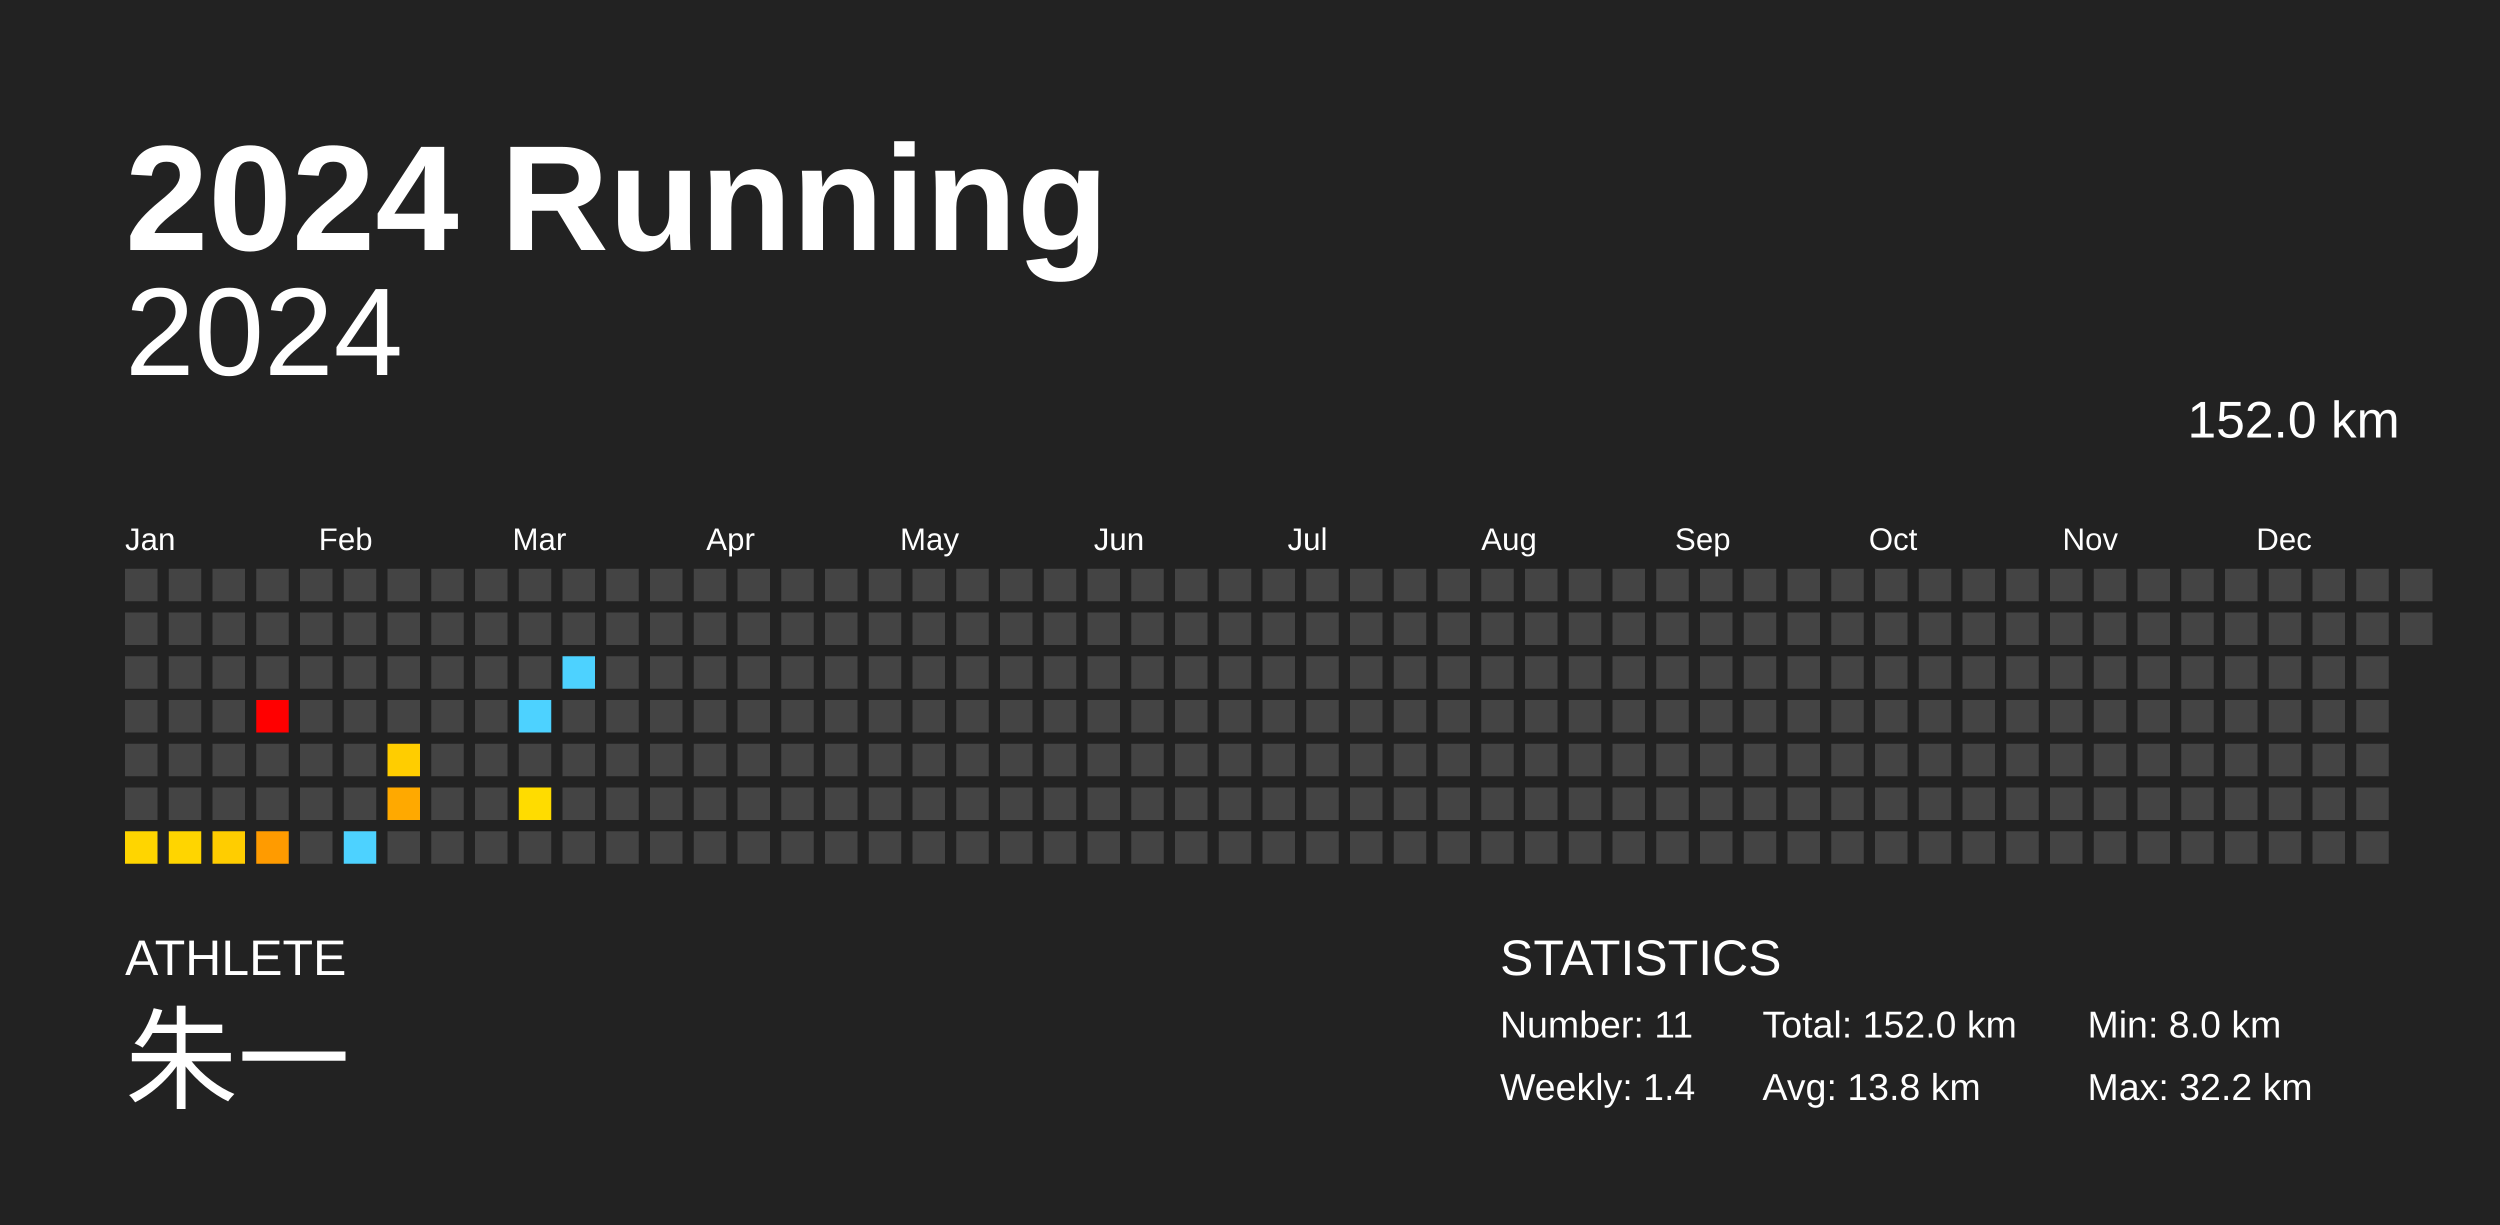
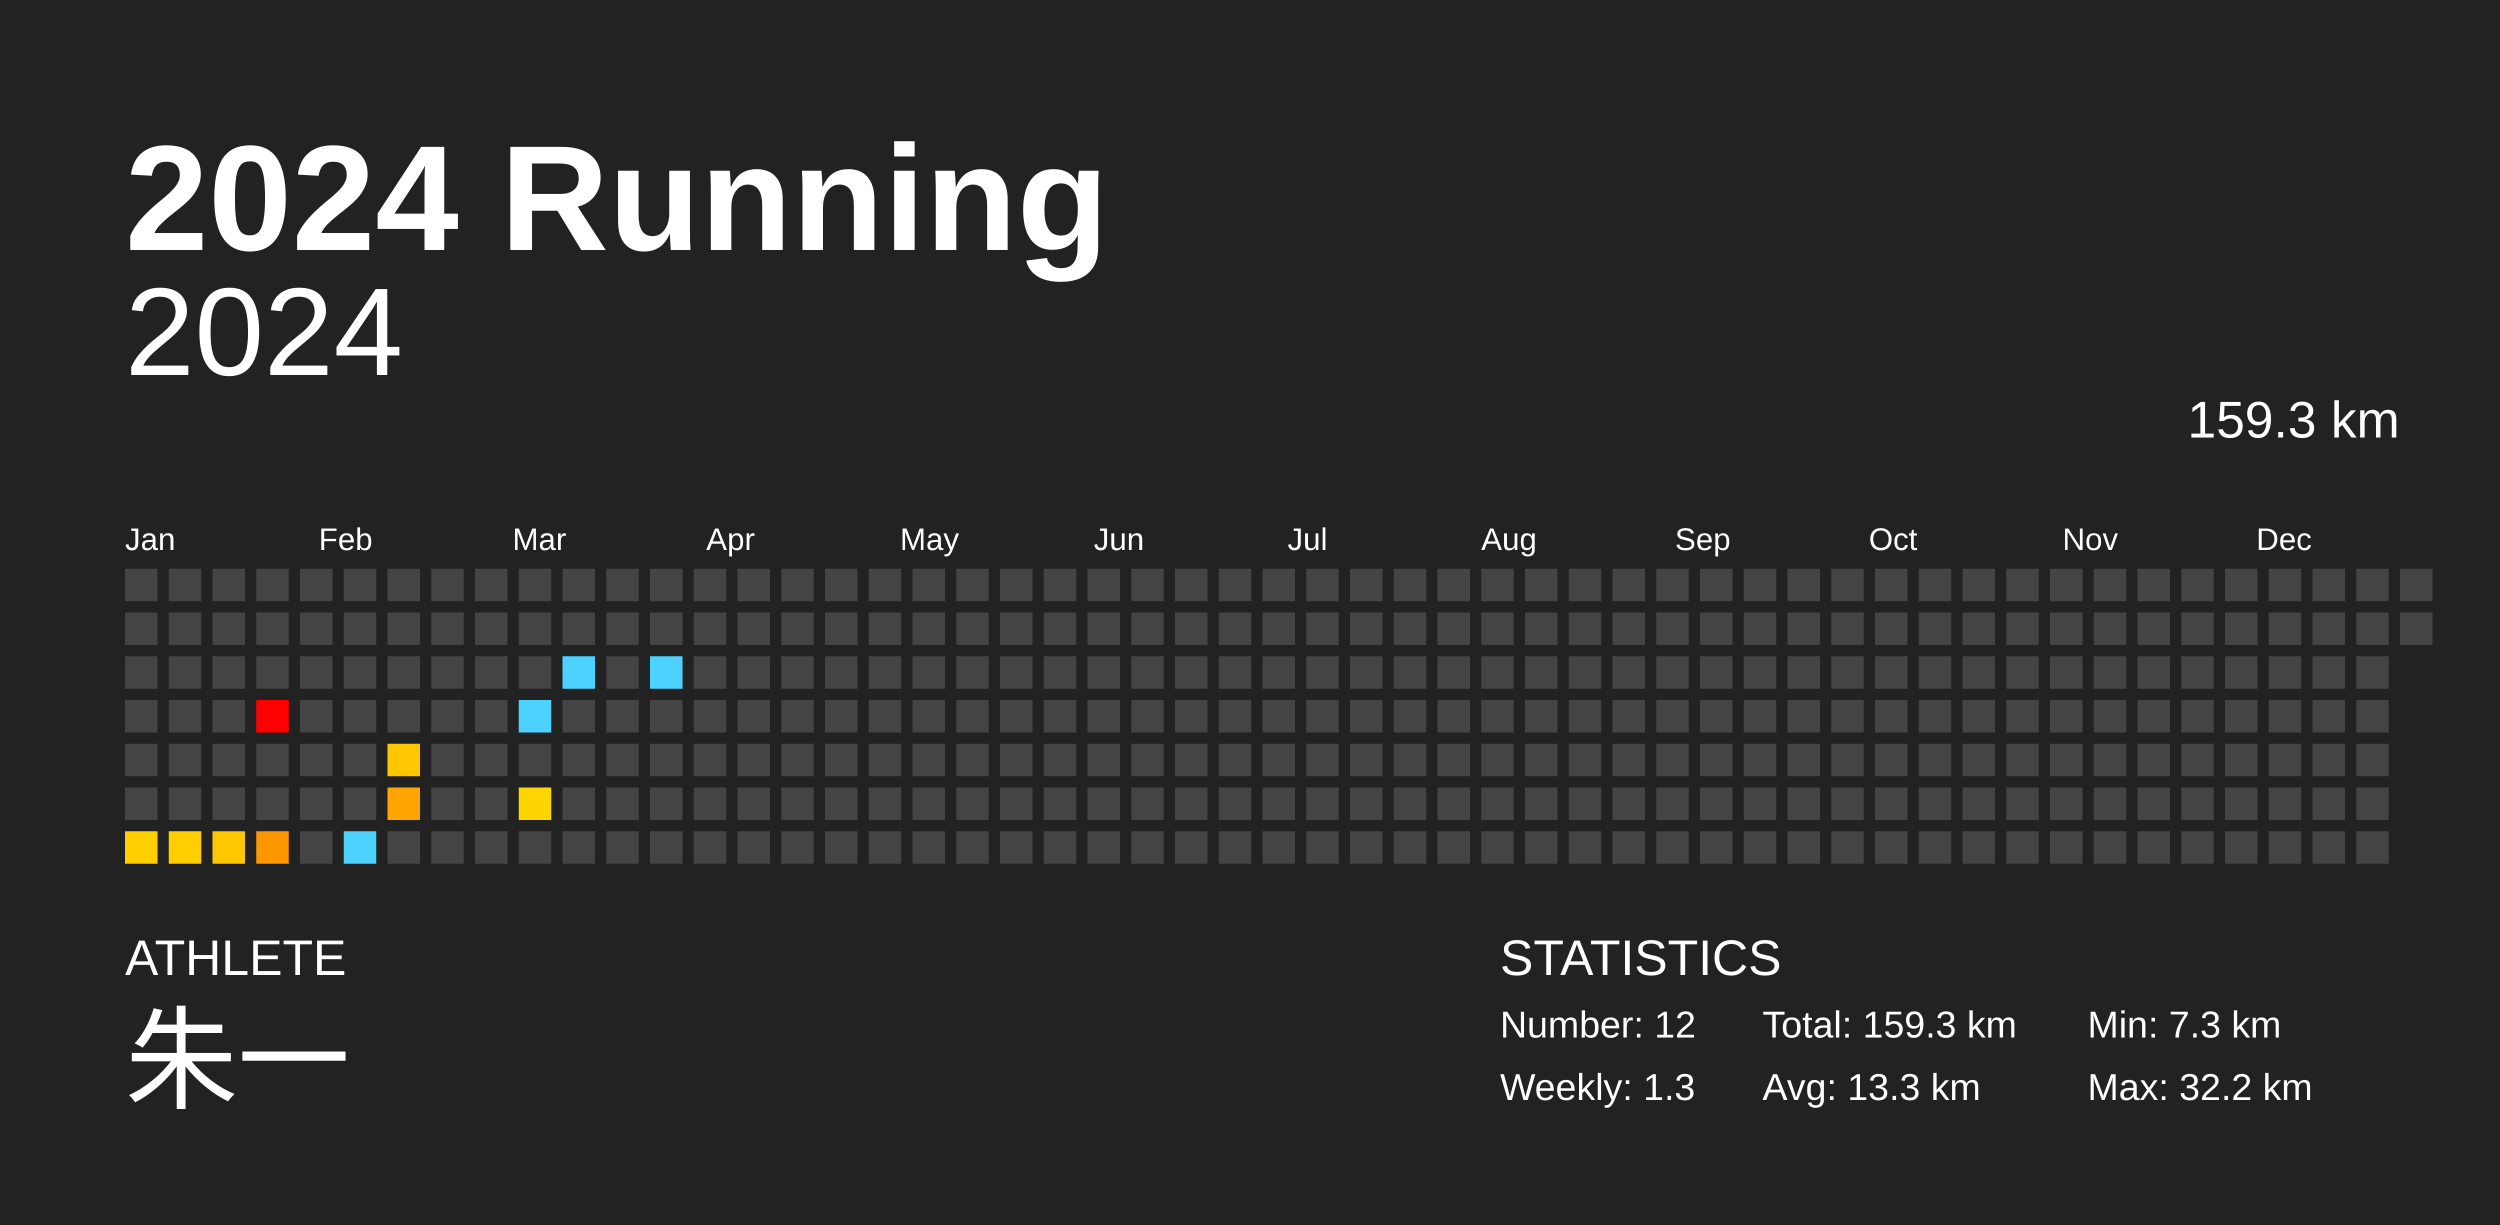
<svg xmlns="http://www.w3.org/2000/svg" baseProfile="full" height="98mm" version="1.1" viewBox="0,0,200,98" width="200mm">
  <defs />
  <rect fill="#222222" height="98" width="200" x="0" y="0" />
  <text fill="#FFFFFF" style="font-size:12px; font-family:Arial; font-weight:bold;" x="10" y="20">2024 Running</text>
  <text fill="#FFFFFF" style="font-size:4px; font-family:Arial" x="10" y="78">ATHLETE</text>
  <text fill="#FFFFFF" style="font-size:9px; font-family:Arial" x="10" y="88">朱一</text>
  <text fill="#FFFFFF" style="font-size:4px; font-family:Arial" x="120" y="78">STATISTICS</text>
-   <text fill="#FFFFFF" style="font-size:3px; font-family:Arial" x="120" y="83">Number: 11</text>
-   <text fill="#FFFFFF" style="font-size:3px; font-family:Arial" x="120" y="88">Weekly: 1.4</text>
-   <text fill="#FFFFFF" style="font-size:3px; font-family:Arial" x="141" y="83">Total: 152.0 km</text>
-   <text fill="#FFFFFF" style="font-size:3px; font-family:Arial" x="141" y="88">Avg: 13.8 km</text>
-   <text fill="#FFFFFF" style="font-size:3px; font-family:Arial" x="167" y="83">Min: 8.0 km</text>
+   <text fill="#FFFFFF" style="font-size:3px; font-family:Arial" x="120" y="83">Number: 12</text>
+   <text fill="#FFFFFF" style="font-size:3px; font-family:Arial" x="120" y="88">Weekly: 1.3</text>
+   <text fill="#FFFFFF" style="font-size:3px; font-family:Arial" x="141" y="83">Total: 159.3 km</text>
+   <text fill="#FFFFFF" style="font-size:3px; font-family:Arial" x="141" y="88">Avg: 13.3 km</text>
+   <text fill="#FFFFFF" style="font-size:3px; font-family:Arial" x="167" y="83">Min: 7.3 km</text>
  <text fill="#FFFFFF" style="font-size:3px; font-family:Arial" x="167" y="88">Max: 32.2 km</text>
  <text alignment-baseline="hanging" fill="#FFFFFF" style="font-size:10.0px; font-family:Arial;" x="10" y="30">2024</text>
-   <text alignment-baseline="hanging" fill="#FFFFFF" style="font-size:4.125px; font-family:Arial;" x="175" y="35">152.0 km</text>
+   <text alignment-baseline="hanging" fill="#FFFFFF" style="font-size:4.125px; font-family:Arial;" x="175" y="35">159.3 km</text>
  <text fill="#FFFFFF" style="font-size:2.5px; font-family:Arial" x="10.0" y="44">Jan</text>
  <text fill="#FFFFFF" style="font-size:2.5px; font-family:Arial" x="25.5" y="44">Feb</text>
  <text fill="#FFFFFF" style="font-size:2.5px; font-family:Arial" x="41.0" y="44">Mar</text>
  <text fill="#FFFFFF" style="font-size:2.5px; font-family:Arial" x="56.5" y="44">Apr</text>
  <text fill="#FFFFFF" style="font-size:2.5px; font-family:Arial" x="72.0" y="44">May</text>
  <text fill="#FFFFFF" style="font-size:2.5px; font-family:Arial" x="87.5" y="44">Jun</text>
  <text fill="#FFFFFF" style="font-size:2.5px; font-family:Arial" x="103.0" y="44">Jul</text>
  <text fill="#FFFFFF" style="font-size:2.5px; font-family:Arial" x="118.5" y="44">Aug</text>
  <text fill="#FFFFFF" style="font-size:2.5px; font-family:Arial" x="134.0" y="44">Sep</text>
  <text fill="#FFFFFF" style="font-size:2.5px; font-family:Arial" x="149.5" y="44">Oct</text>
  <text fill="#FFFFFF" style="font-size:2.5px; font-family:Arial" x="165.0" y="44">Nov</text>
  <text fill="#FFFFFF" style="font-size:2.5px; font-family:Arial" x="180.5" y="44">Dec</text>
  <rect fill="#444444" height="2.6" width="2.6" x="10.0" y="45.5" />
  <rect fill="#444444" height="2.6" width="2.6" x="10.0" y="49.0" />
  <rect fill="#444444" height="2.6" width="2.6" x="10.0" y="52.5" />
  <rect fill="#444444" height="2.6" width="2.6" x="10.0" y="56.0" />
  <rect fill="#444444" height="2.6" width="2.6" x="10.0" y="59.5" />
  <rect fill="#444444" height="2.6" width="2.6" x="10.0" y="63.0" />
-   <rect fill="#ffd500" height="2.6" width="2.6" x="10.0" y="66.5" />
+   <rect fill="#ffcf00" height="2.6" width="2.6" x="10.0" y="66.5" />
  <rect fill="#444444" height="2.6" width="2.6" x="13.5" y="45.5" />
  <rect fill="#444444" height="2.6" width="2.6" x="13.5" y="49.0" />
  <rect fill="#444444" height="2.6" width="2.6" x="13.5" y="52.5" />
  <rect fill="#444444" height="2.6" width="2.6" x="13.5" y="56.0" />
  <rect fill="#444444" height="2.6" width="2.6" x="13.5" y="59.5" />
  <rect fill="#444444" height="2.6" width="2.6" x="13.5" y="63.0" />
-   <rect fill="#ffd500" height="2.6" width="2.6" x="13.5" y="66.5" />
+   <rect fill="#ffcf00" height="2.6" width="2.6" x="13.5" y="66.5" />
  <rect fill="#444444" height="2.6" width="2.6" x="17.0" y="45.5" />
  <rect fill="#444444" height="2.6" width="2.6" x="17.0" y="49.0" />
  <rect fill="#444444" height="2.6" width="2.6" x="17.0" y="52.5" />
  <rect fill="#444444" height="2.6" width="2.6" x="17.0" y="56.0" />
  <rect fill="#444444" height="2.6" width="2.6" x="17.0" y="59.5" />
  <rect fill="#444444" height="2.6" width="2.6" x="17.0" y="63.0" />
-   <rect fill="#ffcd00" height="2.6" width="2.6" x="17.0" y="66.5" />
+   <rect fill="#ffc700" height="2.6" width="2.6" x="17.0" y="66.5" />
  <rect fill="#444444" height="2.6" width="2.6" x="20.5" y="45.5" />
  <rect fill="#444444" height="2.6" width="2.6" x="20.5" y="49.0" />
  <rect fill="#444444" height="2.6" width="2.6" x="20.5" y="52.5" />
  <rect fill="red" height="2.6" width="2.6" x="20.5" y="56.0" />
  <rect fill="#444444" height="2.6" width="2.6" x="20.5" y="59.5" />
  <rect fill="#444444" height="2.6" width="2.6" x="20.5" y="63.0" />
-   <rect fill="#ff9b00" height="2.6" width="2.6" x="20.5" y="66.5" />
+   <rect fill="#ff9700" height="2.6" width="2.6" x="20.5" y="66.5" />
  <rect fill="#444444" height="2.6" width="2.6" x="24.0" y="45.5" />
  <rect fill="#444444" height="2.6" width="2.6" x="24.0" y="49.0" />
  <rect fill="#444444" height="2.6" width="2.6" x="24.0" y="52.5" />
  <rect fill="#444444" height="2.6" width="2.6" x="24.0" y="56.0" />
  <rect fill="#444444" height="2.6" width="2.6" x="24.0" y="59.5" />
  <rect fill="#444444" height="2.6" width="2.6" x="24.0" y="63.0" />
  <rect fill="#444444" height="2.6" width="2.6" x="24.0" y="66.5" />
  <rect fill="#444444" height="2.6" width="2.6" x="27.5" y="45.5" />
  <rect fill="#444444" height="2.6" width="2.6" x="27.5" y="49.0" />
  <rect fill="#444444" height="2.6" width="2.6" x="27.5" y="52.5" />
  <rect fill="#444444" height="2.6" width="2.6" x="27.5" y="56.0" />
  <rect fill="#444444" height="2.6" width="2.6" x="27.5" y="59.5" />
  <rect fill="#444444" height="2.6" width="2.6" x="27.5" y="63.0" />
  <rect fill="#4dd2ff" height="2.6" width="2.6" x="27.5" y="66.5" />
  <rect fill="#444444" height="2.6" width="2.6" x="31.0" y="45.5" />
  <rect fill="#444444" height="2.6" width="2.6" x="31.0" y="49.0" />
  <rect fill="#444444" height="2.6" width="2.6" x="31.0" y="52.5" />
  <rect fill="#444444" height="2.6" width="2.6" x="31.0" y="56.0" />
-   <rect fill="#ffcd00" height="2.6" width="2.6" x="31.0" y="59.5" />
-   <rect fill="#ffa900" height="2.6" width="2.6" x="31.0" y="63.0" />
+   <rect fill="#ffc700" height="2.6" width="2.6" x="31.0" y="59.5" />
+   <rect fill="#ffa400" height="2.6" width="2.6" x="31.0" y="63.0" />
  <rect fill="#444444" height="2.6" width="2.6" x="31.0" y="66.5" />
  <rect fill="#444444" height="2.6" width="2.6" x="34.5" y="45.5" />
  <rect fill="#444444" height="2.6" width="2.6" x="34.5" y="49.0" />
  <rect fill="#444444" height="2.6" width="2.6" x="34.5" y="52.5" />
  <rect fill="#444444" height="2.6" width="2.6" x="34.5" y="56.0" />
  <rect fill="#444444" height="2.6" width="2.6" x="34.5" y="59.5" />
  <rect fill="#444444" height="2.6" width="2.6" x="34.5" y="63.0" />
  <rect fill="#444444" height="2.6" width="2.6" x="34.5" y="66.5" />
  <rect fill="#444444" height="2.6" width="2.6" x="38.0" y="45.5" />
  <rect fill="#444444" height="2.6" width="2.6" x="38.0" y="49.0" />
  <rect fill="#444444" height="2.6" width="2.6" x="38.0" y="52.5" />
  <rect fill="#444444" height="2.6" width="2.6" x="38.0" y="56.0" />
  <rect fill="#444444" height="2.6" width="2.6" x="38.0" y="59.5" />
  <rect fill="#444444" height="2.6" width="2.6" x="38.0" y="63.0" />
  <rect fill="#444444" height="2.6" width="2.6" x="38.0" y="66.5" />
  <rect fill="#444444" height="2.6" width="2.6" x="41.5" y="45.5" />
  <rect fill="#444444" height="2.6" width="2.6" x="41.5" y="49.0" />
  <rect fill="#444444" height="2.6" width="2.6" x="41.5" y="52.5" />
  <rect fill="#4dd2ff" height="2.6" width="2.6" x="41.5" y="56.0" />
  <rect fill="#444444" height="2.6" width="2.6" x="41.5" y="59.5" />
-   <rect fill="#ffdc00" height="2.6" width="2.6" x="41.5" y="63.0" />
+   <rect fill="#ffd500" height="2.6" width="2.6" x="41.5" y="63.0" />
  <rect fill="#444444" height="2.6" width="2.6" x="41.5" y="66.5" />
  <rect fill="#444444" height="2.6" width="2.6" x="45.0" y="45.5" />
  <rect fill="#444444" height="2.6" width="2.6" x="45.0" y="49.0" />
  <rect fill="#4dd2ff" height="2.6" width="2.6" x="45.0" y="52.5" />
  <rect fill="#444444" height="2.6" width="2.6" x="45.0" y="56.0" />
  <rect fill="#444444" height="2.6" width="2.6" x="45.0" y="59.5" />
  <rect fill="#444444" height="2.6" width="2.6" x="45.0" y="63.0" />
  <rect fill="#444444" height="2.6" width="2.6" x="45.0" y="66.5" />
  <rect fill="#444444" height="2.6" width="2.6" x="48.5" y="45.5" />
  <rect fill="#444444" height="2.6" width="2.6" x="48.5" y="49.0" />
  <rect fill="#444444" height="2.6" width="2.6" x="48.5" y="52.5" />
  <rect fill="#444444" height="2.6" width="2.6" x="48.5" y="56.0" />
  <rect fill="#444444" height="2.6" width="2.6" x="48.5" y="59.5" />
  <rect fill="#444444" height="2.6" width="2.6" x="48.5" y="63.0" />
  <rect fill="#444444" height="2.6" width="2.6" x="48.5" y="66.5" />
  <rect fill="#444444" height="2.6" width="2.6" x="52.0" y="45.5" />
  <rect fill="#444444" height="2.6" width="2.6" x="52.0" y="49.0" />
-   <rect fill="#444444" height="2.6" width="2.6" x="52.0" y="52.5" />
+   <rect fill="#4dd2ff" height="2.6" width="2.6" x="52.0" y="52.5" />
  <rect fill="#444444" height="2.6" width="2.6" x="52.0" y="56.0" />
  <rect fill="#444444" height="2.6" width="2.6" x="52.0" y="59.5" />
  <rect fill="#444444" height="2.6" width="2.6" x="52.0" y="63.0" />
  <rect fill="#444444" height="2.6" width="2.6" x="52.0" y="66.5" />
  <rect fill="#444444" height="2.6" width="2.6" x="55.5" y="45.5" />
  <rect fill="#444444" height="2.6" width="2.6" x="55.5" y="49.0" />
  <rect fill="#444444" height="2.6" width="2.6" x="55.5" y="52.5" />
  <rect fill="#444444" height="2.6" width="2.6" x="55.5" y="56.0" />
  <rect fill="#444444" height="2.6" width="2.6" x="55.5" y="59.5" />
  <rect fill="#444444" height="2.6" width="2.6" x="55.5" y="63.0" />
  <rect fill="#444444" height="2.6" width="2.6" x="55.5" y="66.5" />
  <rect fill="#444444" height="2.6" width="2.6" x="59.0" y="45.5" />
  <rect fill="#444444" height="2.6" width="2.6" x="59.0" y="49.0" />
  <rect fill="#444444" height="2.6" width="2.6" x="59.0" y="52.5" />
  <rect fill="#444444" height="2.6" width="2.6" x="59.0" y="56.0" />
  <rect fill="#444444" height="2.6" width="2.6" x="59.0" y="59.5" />
  <rect fill="#444444" height="2.6" width="2.6" x="59.0" y="63.0" />
  <rect fill="#444444" height="2.6" width="2.6" x="59.0" y="66.5" />
  <rect fill="#444444" height="2.6" width="2.6" x="62.5" y="45.5" />
  <rect fill="#444444" height="2.6" width="2.6" x="62.5" y="49.0" />
  <rect fill="#444444" height="2.6" width="2.6" x="62.5" y="52.5" />
  <rect fill="#444444" height="2.6" width="2.6" x="62.5" y="56.0" />
  <rect fill="#444444" height="2.6" width="2.6" x="62.5" y="59.5" />
  <rect fill="#444444" height="2.6" width="2.6" x="62.5" y="63.0" />
  <rect fill="#444444" height="2.6" width="2.6" x="62.5" y="66.5" />
  <rect fill="#444444" height="2.6" width="2.6" x="66.0" y="45.5" />
  <rect fill="#444444" height="2.6" width="2.6" x="66.0" y="49.0" />
  <rect fill="#444444" height="2.6" width="2.6" x="66.0" y="52.5" />
  <rect fill="#444444" height="2.6" width="2.6" x="66.0" y="56.0" />
  <rect fill="#444444" height="2.6" width="2.6" x="66.0" y="59.5" />
  <rect fill="#444444" height="2.6" width="2.6" x="66.0" y="63.0" />
  <rect fill="#444444" height="2.6" width="2.6" x="66.0" y="66.5" />
  <rect fill="#444444" height="2.6" width="2.6" x="69.5" y="45.5" />
  <rect fill="#444444" height="2.6" width="2.6" x="69.5" y="49.0" />
  <rect fill="#444444" height="2.6" width="2.6" x="69.5" y="52.5" />
  <rect fill="#444444" height="2.6" width="2.6" x="69.5" y="56.0" />
  <rect fill="#444444" height="2.6" width="2.6" x="69.5" y="59.5" />
  <rect fill="#444444" height="2.6" width="2.6" x="69.5" y="63.0" />
  <rect fill="#444444" height="2.6" width="2.6" x="69.5" y="66.5" />
  <rect fill="#444444" height="2.6" width="2.6" x="73.0" y="45.5" />
  <rect fill="#444444" height="2.6" width="2.6" x="73.0" y="49.0" />
  <rect fill="#444444" height="2.6" width="2.6" x="73.0" y="52.5" />
  <rect fill="#444444" height="2.6" width="2.6" x="73.0" y="56.0" />
  <rect fill="#444444" height="2.6" width="2.6" x="73.0" y="59.5" />
  <rect fill="#444444" height="2.6" width="2.6" x="73.0" y="63.0" />
  <rect fill="#444444" height="2.6" width="2.6" x="73.0" y="66.5" />
  <rect fill="#444444" height="2.6" width="2.6" x="76.5" y="45.5" />
  <rect fill="#444444" height="2.6" width="2.6" x="76.5" y="49.0" />
  <rect fill="#444444" height="2.6" width="2.6" x="76.5" y="52.5" />
  <rect fill="#444444" height="2.6" width="2.6" x="76.5" y="56.0" />
  <rect fill="#444444" height="2.6" width="2.6" x="76.5" y="59.5" />
  <rect fill="#444444" height="2.6" width="2.6" x="76.5" y="63.0" />
  <rect fill="#444444" height="2.6" width="2.6" x="76.5" y="66.5" />
  <rect fill="#444444" height="2.6" width="2.6" x="80.0" y="45.5" />
  <rect fill="#444444" height="2.6" width="2.6" x="80.0" y="49.0" />
  <rect fill="#444444" height="2.6" width="2.6" x="80.0" y="52.5" />
  <rect fill="#444444" height="2.6" width="2.6" x="80.0" y="56.0" />
  <rect fill="#444444" height="2.6" width="2.6" x="80.0" y="59.5" />
  <rect fill="#444444" height="2.6" width="2.6" x="80.0" y="63.0" />
  <rect fill="#444444" height="2.6" width="2.6" x="80.0" y="66.5" />
  <rect fill="#444444" height="2.6" width="2.6" x="83.5" y="45.5" />
  <rect fill="#444444" height="2.6" width="2.6" x="83.5" y="49.0" />
  <rect fill="#444444" height="2.6" width="2.6" x="83.5" y="52.5" />
  <rect fill="#444444" height="2.6" width="2.6" x="83.5" y="56.0" />
  <rect fill="#444444" height="2.6" width="2.6" x="83.5" y="59.5" />
  <rect fill="#444444" height="2.6" width="2.6" x="83.5" y="63.0" />
  <rect fill="#444444" height="2.6" width="2.6" x="83.5" y="66.5" />
  <rect fill="#444444" height="2.6" width="2.6" x="87.0" y="45.5" />
  <rect fill="#444444" height="2.6" width="2.6" x="87.0" y="49.0" />
  <rect fill="#444444" height="2.6" width="2.6" x="87.0" y="52.5" />
  <rect fill="#444444" height="2.6" width="2.6" x="87.0" y="56.0" />
  <rect fill="#444444" height="2.6" width="2.6" x="87.0" y="59.5" />
  <rect fill="#444444" height="2.6" width="2.6" x="87.0" y="63.0" />
  <rect fill="#444444" height="2.6" width="2.6" x="87.0" y="66.5" />
  <rect fill="#444444" height="2.6" width="2.6" x="90.5" y="45.5" />
  <rect fill="#444444" height="2.6" width="2.6" x="90.5" y="49.0" />
  <rect fill="#444444" height="2.6" width="2.6" x="90.5" y="52.5" />
  <rect fill="#444444" height="2.6" width="2.6" x="90.5" y="56.0" />
  <rect fill="#444444" height="2.6" width="2.6" x="90.5" y="59.5" />
  <rect fill="#444444" height="2.6" width="2.6" x="90.5" y="63.0" />
  <rect fill="#444444" height="2.6" width="2.6" x="90.5" y="66.5" />
  <rect fill="#444444" height="2.6" width="2.6" x="94.0" y="45.5" />
  <rect fill="#444444" height="2.6" width="2.6" x="94.0" y="49.0" />
  <rect fill="#444444" height="2.6" width="2.6" x="94.0" y="52.5" />
  <rect fill="#444444" height="2.6" width="2.6" x="94.0" y="56.0" />
  <rect fill="#444444" height="2.6" width="2.6" x="94.0" y="59.5" />
  <rect fill="#444444" height="2.6" width="2.6" x="94.0" y="63.0" />
  <rect fill="#444444" height="2.6" width="2.6" x="94.0" y="66.5" />
  <rect fill="#444444" height="2.6" width="2.6" x="97.5" y="45.5" />
  <rect fill="#444444" height="2.6" width="2.6" x="97.5" y="49.0" />
  <rect fill="#444444" height="2.6" width="2.6" x="97.5" y="52.5" />
  <rect fill="#444444" height="2.6" width="2.6" x="97.5" y="56.0" />
  <rect fill="#444444" height="2.6" width="2.6" x="97.5" y="59.5" />
  <rect fill="#444444" height="2.6" width="2.6" x="97.5" y="63.0" />
  <rect fill="#444444" height="2.6" width="2.6" x="97.5" y="66.5" />
  <rect fill="#444444" height="2.6" width="2.6" x="101.0" y="45.5" />
  <rect fill="#444444" height="2.6" width="2.6" x="101.0" y="49.0" />
  <rect fill="#444444" height="2.6" width="2.6" x="101.0" y="52.5" />
  <rect fill="#444444" height="2.6" width="2.6" x="101.0" y="56.0" />
  <rect fill="#444444" height="2.6" width="2.6" x="101.0" y="59.5" />
  <rect fill="#444444" height="2.6" width="2.6" x="101.0" y="63.0" />
  <rect fill="#444444" height="2.6" width="2.6" x="101.0" y="66.5" />
  <rect fill="#444444" height="2.6" width="2.6" x="104.5" y="45.5" />
  <rect fill="#444444" height="2.6" width="2.6" x="104.5" y="49.0" />
  <rect fill="#444444" height="2.6" width="2.6" x="104.5" y="52.5" />
  <rect fill="#444444" height="2.6" width="2.6" x="104.5" y="56.0" />
  <rect fill="#444444" height="2.6" width="2.6" x="104.5" y="59.5" />
  <rect fill="#444444" height="2.6" width="2.6" x="104.5" y="63.0" />
  <rect fill="#444444" height="2.6" width="2.6" x="104.5" y="66.5" />
  <rect fill="#444444" height="2.6" width="2.6" x="108.0" y="45.5" />
  <rect fill="#444444" height="2.6" width="2.6" x="108.0" y="49.0" />
  <rect fill="#444444" height="2.6" width="2.6" x="108.0" y="52.5" />
  <rect fill="#444444" height="2.6" width="2.6" x="108.0" y="56.0" />
  <rect fill="#444444" height="2.6" width="2.6" x="108.0" y="59.5" />
  <rect fill="#444444" height="2.6" width="2.6" x="108.0" y="63.0" />
  <rect fill="#444444" height="2.6" width="2.6" x="108.0" y="66.5" />
  <rect fill="#444444" height="2.6" width="2.6" x="111.5" y="45.5" />
  <rect fill="#444444" height="2.6" width="2.6" x="111.5" y="49.0" />
  <rect fill="#444444" height="2.6" width="2.6" x="111.5" y="52.5" />
  <rect fill="#444444" height="2.6" width="2.6" x="111.5" y="56.0" />
  <rect fill="#444444" height="2.6" width="2.6" x="111.5" y="59.5" />
  <rect fill="#444444" height="2.6" width="2.6" x="111.5" y="63.0" />
  <rect fill="#444444" height="2.6" width="2.6" x="111.5" y="66.5" />
  <rect fill="#444444" height="2.6" width="2.6" x="115.0" y="45.5" />
  <rect fill="#444444" height="2.6" width="2.6" x="115.0" y="49.0" />
  <rect fill="#444444" height="2.6" width="2.6" x="115.0" y="52.5" />
  <rect fill="#444444" height="2.6" width="2.6" x="115.0" y="56.0" />
  <rect fill="#444444" height="2.6" width="2.6" x="115.0" y="59.5" />
  <rect fill="#444444" height="2.6" width="2.6" x="115.0" y="63.0" />
  <rect fill="#444444" height="2.6" width="2.6" x="115.0" y="66.5" />
  <rect fill="#444444" height="2.6" width="2.6" x="118.5" y="45.5" />
  <rect fill="#444444" height="2.6" width="2.6" x="118.5" y="49.0" />
  <rect fill="#444444" height="2.6" width="2.6" x="118.5" y="52.5" />
  <rect fill="#444444" height="2.6" width="2.6" x="118.5" y="56.0" />
  <rect fill="#444444" height="2.6" width="2.6" x="118.5" y="59.5" />
  <rect fill="#444444" height="2.6" width="2.6" x="118.5" y="63.0" />
  <rect fill="#444444" height="2.6" width="2.6" x="118.5" y="66.5" />
  <rect fill="#444444" height="2.6" width="2.6" x="122.0" y="45.5" />
  <rect fill="#444444" height="2.6" width="2.6" x="122.0" y="49.0" />
  <rect fill="#444444" height="2.6" width="2.6" x="122.0" y="52.5" />
  <rect fill="#444444" height="2.6" width="2.6" x="122.0" y="56.0" />
  <rect fill="#444444" height="2.6" width="2.6" x="122.0" y="59.5" />
  <rect fill="#444444" height="2.6" width="2.6" x="122.0" y="63.0" />
  <rect fill="#444444" height="2.6" width="2.6" x="122.0" y="66.5" />
  <rect fill="#444444" height="2.6" width="2.6" x="125.5" y="45.5" />
  <rect fill="#444444" height="2.6" width="2.6" x="125.5" y="49.0" />
  <rect fill="#444444" height="2.6" width="2.6" x="125.5" y="52.5" />
  <rect fill="#444444" height="2.6" width="2.6" x="125.5" y="56.0" />
  <rect fill="#444444" height="2.6" width="2.6" x="125.5" y="59.5" />
  <rect fill="#444444" height="2.6" width="2.6" x="125.5" y="63.0" />
  <rect fill="#444444" height="2.6" width="2.6" x="125.5" y="66.5" />
  <rect fill="#444444" height="2.6" width="2.6" x="129.0" y="45.5" />
  <rect fill="#444444" height="2.6" width="2.6" x="129.0" y="49.0" />
  <rect fill="#444444" height="2.6" width="2.6" x="129.0" y="52.5" />
  <rect fill="#444444" height="2.6" width="2.6" x="129.0" y="56.0" />
  <rect fill="#444444" height="2.6" width="2.6" x="129.0" y="59.5" />
  <rect fill="#444444" height="2.6" width="2.6" x="129.0" y="63.0" />
  <rect fill="#444444" height="2.6" width="2.6" x="129.0" y="66.5" />
  <rect fill="#444444" height="2.6" width="2.6" x="132.5" y="45.5" />
  <rect fill="#444444" height="2.6" width="2.6" x="132.5" y="49.0" />
  <rect fill="#444444" height="2.6" width="2.6" x="132.5" y="52.5" />
  <rect fill="#444444" height="2.6" width="2.6" x="132.5" y="56.0" />
  <rect fill="#444444" height="2.6" width="2.6" x="132.5" y="59.5" />
  <rect fill="#444444" height="2.6" width="2.6" x="132.5" y="63.0" />
  <rect fill="#444444" height="2.6" width="2.6" x="132.5" y="66.5" />
  <rect fill="#444444" height="2.6" width="2.6" x="136.0" y="45.5" />
  <rect fill="#444444" height="2.6" width="2.6" x="136.0" y="49.0" />
  <rect fill="#444444" height="2.6" width="2.6" x="136.0" y="52.5" />
  <rect fill="#444444" height="2.6" width="2.6" x="136.0" y="56.0" />
  <rect fill="#444444" height="2.6" width="2.6" x="136.0" y="59.5" />
  <rect fill="#444444" height="2.6" width="2.6" x="136.0" y="63.0" />
  <rect fill="#444444" height="2.6" width="2.6" x="136.0" y="66.5" />
  <rect fill="#444444" height="2.6" width="2.6" x="139.5" y="45.5" />
  <rect fill="#444444" height="2.6" width="2.6" x="139.5" y="49.0" />
  <rect fill="#444444" height="2.6" width="2.6" x="139.5" y="52.5" />
  <rect fill="#444444" height="2.6" width="2.6" x="139.5" y="56.0" />
  <rect fill="#444444" height="2.6" width="2.6" x="139.5" y="59.5" />
  <rect fill="#444444" height="2.6" width="2.6" x="139.5" y="63.0" />
  <rect fill="#444444" height="2.6" width="2.6" x="139.5" y="66.5" />
  <rect fill="#444444" height="2.6" width="2.6" x="143.0" y="45.5" />
  <rect fill="#444444" height="2.6" width="2.6" x="143.0" y="49.0" />
  <rect fill="#444444" height="2.6" width="2.6" x="143.0" y="52.5" />
  <rect fill="#444444" height="2.6" width="2.6" x="143.0" y="56.0" />
  <rect fill="#444444" height="2.6" width="2.6" x="143.0" y="59.5" />
  <rect fill="#444444" height="2.6" width="2.6" x="143.0" y="63.0" />
  <rect fill="#444444" height="2.6" width="2.6" x="143.0" y="66.5" />
  <rect fill="#444444" height="2.6" width="2.6" x="146.5" y="45.5" />
  <rect fill="#444444" height="2.6" width="2.6" x="146.5" y="49.0" />
  <rect fill="#444444" height="2.6" width="2.6" x="146.5" y="52.5" />
  <rect fill="#444444" height="2.6" width="2.6" x="146.5" y="56.0" />
  <rect fill="#444444" height="2.6" width="2.6" x="146.5" y="59.5" />
  <rect fill="#444444" height="2.6" width="2.6" x="146.5" y="63.0" />
  <rect fill="#444444" height="2.6" width="2.6" x="146.5" y="66.5" />
  <rect fill="#444444" height="2.6" width="2.6" x="150.0" y="45.5" />
  <rect fill="#444444" height="2.6" width="2.6" x="150.0" y="49.0" />
  <rect fill="#444444" height="2.6" width="2.6" x="150.0" y="52.5" />
  <rect fill="#444444" height="2.6" width="2.6" x="150.0" y="56.0" />
  <rect fill="#444444" height="2.6" width="2.6" x="150.0" y="59.5" />
  <rect fill="#444444" height="2.6" width="2.6" x="150.0" y="63.0" />
  <rect fill="#444444" height="2.6" width="2.6" x="150.0" y="66.5" />
  <rect fill="#444444" height="2.6" width="2.6" x="153.5" y="45.5" />
  <rect fill="#444444" height="2.6" width="2.6" x="153.5" y="49.0" />
  <rect fill="#444444" height="2.6" width="2.6" x="153.5" y="52.5" />
  <rect fill="#444444" height="2.6" width="2.6" x="153.5" y="56.0" />
  <rect fill="#444444" height="2.6" width="2.6" x="153.5" y="59.5" />
  <rect fill="#444444" height="2.6" width="2.6" x="153.5" y="63.0" />
  <rect fill="#444444" height="2.6" width="2.6" x="153.5" y="66.5" />
  <rect fill="#444444" height="2.6" width="2.6" x="157.0" y="45.5" />
  <rect fill="#444444" height="2.6" width="2.6" x="157.0" y="49.0" />
  <rect fill="#444444" height="2.6" width="2.6" x="157.0" y="52.5" />
  <rect fill="#444444" height="2.6" width="2.6" x="157.0" y="56.0" />
  <rect fill="#444444" height="2.6" width="2.6" x="157.0" y="59.5" />
  <rect fill="#444444" height="2.6" width="2.6" x="157.0" y="63.0" />
  <rect fill="#444444" height="2.6" width="2.6" x="157.0" y="66.5" />
  <rect fill="#444444" height="2.6" width="2.6" x="160.5" y="45.5" />
  <rect fill="#444444" height="2.6" width="2.6" x="160.5" y="49.0" />
  <rect fill="#444444" height="2.6" width="2.6" x="160.5" y="52.5" />
  <rect fill="#444444" height="2.6" width="2.6" x="160.5" y="56.0" />
  <rect fill="#444444" height="2.6" width="2.6" x="160.5" y="59.5" />
  <rect fill="#444444" height="2.6" width="2.6" x="160.5" y="63.0" />
  <rect fill="#444444" height="2.6" width="2.6" x="160.5" y="66.5" />
  <rect fill="#444444" height="2.6" width="2.6" x="164.0" y="45.5" />
  <rect fill="#444444" height="2.6" width="2.6" x="164.0" y="49.0" />
  <rect fill="#444444" height="2.6" width="2.6" x="164.0" y="52.5" />
  <rect fill="#444444" height="2.6" width="2.6" x="164.0" y="56.0" />
  <rect fill="#444444" height="2.6" width="2.6" x="164.0" y="59.5" />
  <rect fill="#444444" height="2.6" width="2.6" x="164.0" y="63.0" />
  <rect fill="#444444" height="2.6" width="2.6" x="164.0" y="66.5" />
  <rect fill="#444444" height="2.6" width="2.6" x="167.5" y="45.5" />
  <rect fill="#444444" height="2.6" width="2.6" x="167.5" y="49.0" />
  <rect fill="#444444" height="2.6" width="2.6" x="167.5" y="52.5" />
  <rect fill="#444444" height="2.6" width="2.6" x="167.5" y="56.0" />
  <rect fill="#444444" height="2.6" width="2.6" x="167.5" y="59.5" />
  <rect fill="#444444" height="2.6" width="2.6" x="167.5" y="63.0" />
  <rect fill="#444444" height="2.6" width="2.6" x="167.5" y="66.5" />
  <rect fill="#444444" height="2.6" width="2.6" x="171.0" y="45.5" />
  <rect fill="#444444" height="2.6" width="2.6" x="171.0" y="49.0" />
  <rect fill="#444444" height="2.6" width="2.6" x="171.0" y="52.5" />
  <rect fill="#444444" height="2.6" width="2.6" x="171.0" y="56.0" />
  <rect fill="#444444" height="2.6" width="2.6" x="171.0" y="59.5" />
  <rect fill="#444444" height="2.6" width="2.6" x="171.0" y="63.0" />
  <rect fill="#444444" height="2.6" width="2.6" x="171.0" y="66.5" />
  <rect fill="#444444" height="2.6" width="2.6" x="174.5" y="45.5" />
  <rect fill="#444444" height="2.6" width="2.6" x="174.5" y="49.0" />
  <rect fill="#444444" height="2.6" width="2.6" x="174.5" y="52.5" />
  <rect fill="#444444" height="2.6" width="2.6" x="174.5" y="56.0" />
  <rect fill="#444444" height="2.6" width="2.6" x="174.5" y="59.5" />
  <rect fill="#444444" height="2.6" width="2.6" x="174.5" y="63.0" />
  <rect fill="#444444" height="2.6" width="2.6" x="174.5" y="66.5" />
  <rect fill="#444444" height="2.6" width="2.6" x="178.0" y="45.5" />
  <rect fill="#444444" height="2.6" width="2.6" x="178.0" y="49.0" />
  <rect fill="#444444" height="2.6" width="2.6" x="178.0" y="52.5" />
  <rect fill="#444444" height="2.6" width="2.6" x="178.0" y="56.0" />
  <rect fill="#444444" height="2.6" width="2.6" x="178.0" y="59.5" />
  <rect fill="#444444" height="2.6" width="2.6" x="178.0" y="63.0" />
  <rect fill="#444444" height="2.6" width="2.6" x="178.0" y="66.5" />
  <rect fill="#444444" height="2.6" width="2.6" x="181.5" y="45.5" />
  <rect fill="#444444" height="2.6" width="2.6" x="181.5" y="49.0" />
  <rect fill="#444444" height="2.6" width="2.6" x="181.5" y="52.5" />
  <rect fill="#444444" height="2.6" width="2.6" x="181.5" y="56.0" />
  <rect fill="#444444" height="2.6" width="2.6" x="181.5" y="59.5" />
  <rect fill="#444444" height="2.6" width="2.6" x="181.5" y="63.0" />
  <rect fill="#444444" height="2.6" width="2.6" x="181.5" y="66.5" />
  <rect fill="#444444" height="2.6" width="2.6" x="185.0" y="45.5" />
  <rect fill="#444444" height="2.6" width="2.6" x="185.0" y="49.0" />
  <rect fill="#444444" height="2.6" width="2.6" x="185.0" y="52.5" />
  <rect fill="#444444" height="2.6" width="2.6" x="185.0" y="56.0" />
  <rect fill="#444444" height="2.6" width="2.6" x="185.0" y="59.5" />
  <rect fill="#444444" height="2.6" width="2.6" x="185.0" y="63.0" />
  <rect fill="#444444" height="2.6" width="2.6" x="185.0" y="66.5" />
  <rect fill="#444444" height="2.6" width="2.6" x="188.5" y="45.5" />
  <rect fill="#444444" height="2.6" width="2.6" x="188.5" y="49.0" />
  <rect fill="#444444" height="2.6" width="2.6" x="188.5" y="52.5" />
  <rect fill="#444444" height="2.6" width="2.6" x="188.5" y="56.0" />
  <rect fill="#444444" height="2.6" width="2.6" x="188.5" y="59.5" />
  <rect fill="#444444" height="2.6" width="2.6" x="188.5" y="63.0" />
  <rect fill="#444444" height="2.6" width="2.6" x="188.5" y="66.5" />
  <rect fill="#444444" height="2.6" width="2.6" x="192.0" y="45.5" />
  <rect fill="#444444" height="2.6" width="2.6" x="192.0" y="49.0" />
</svg>
